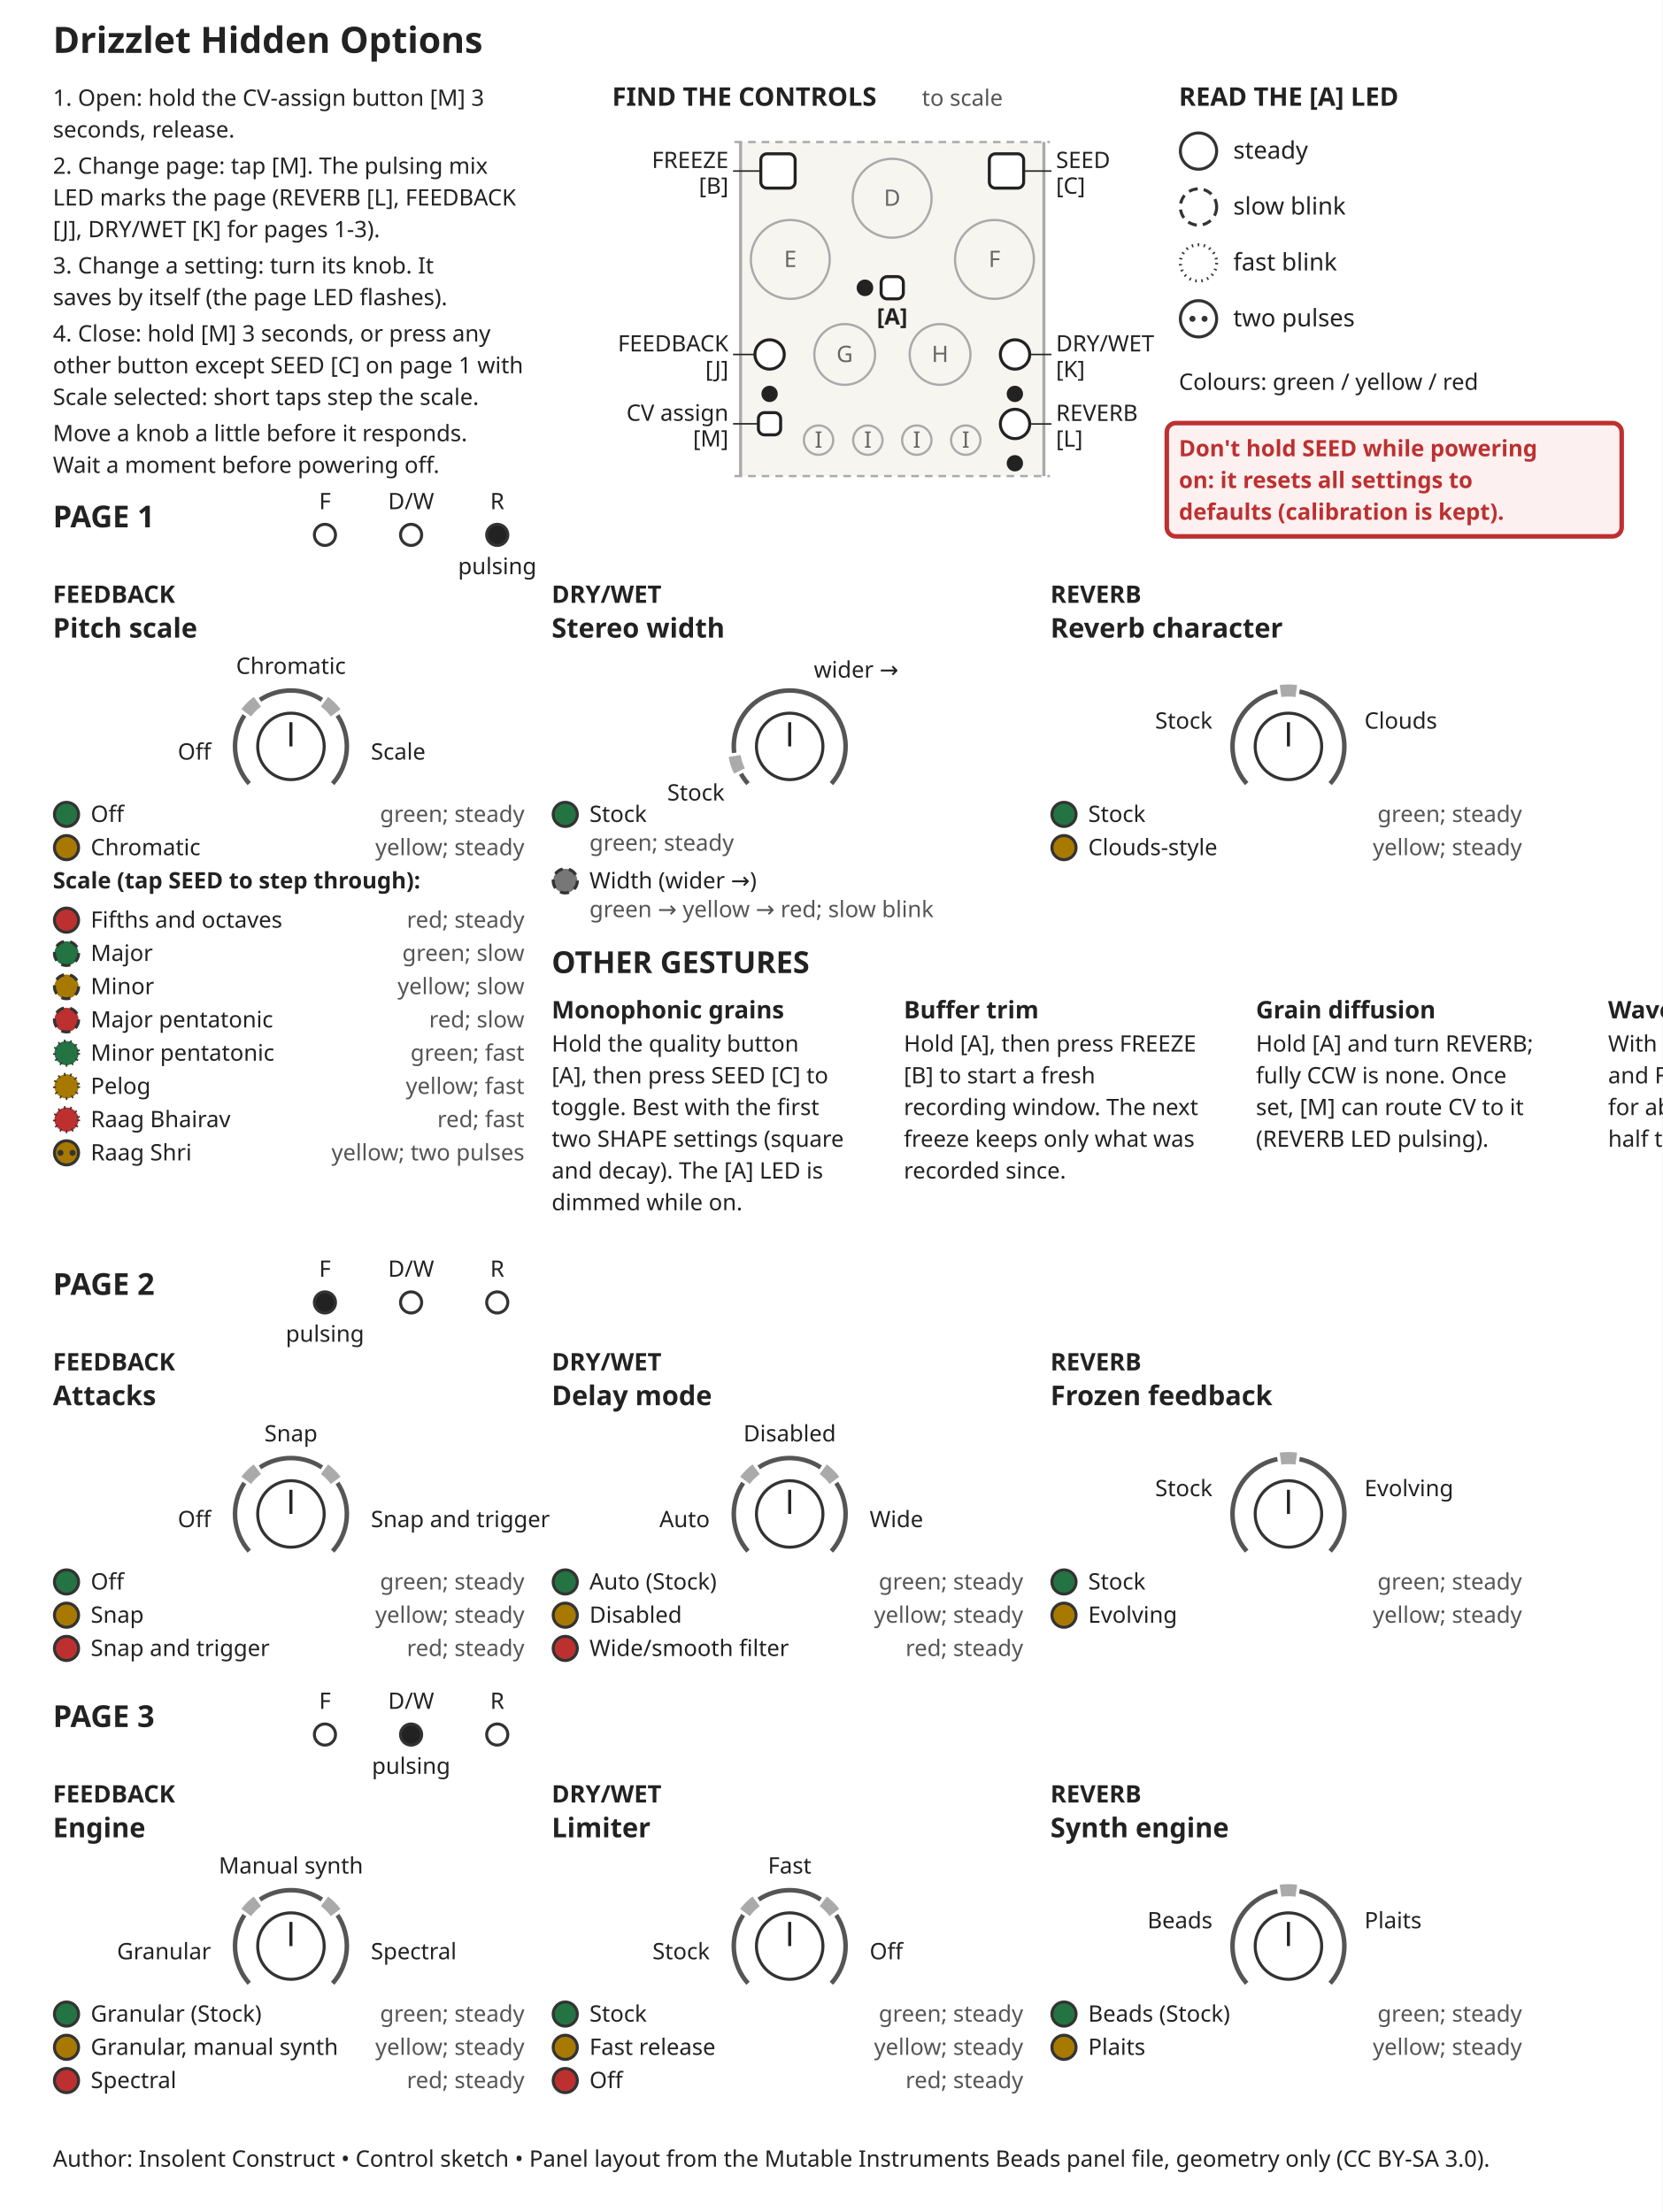
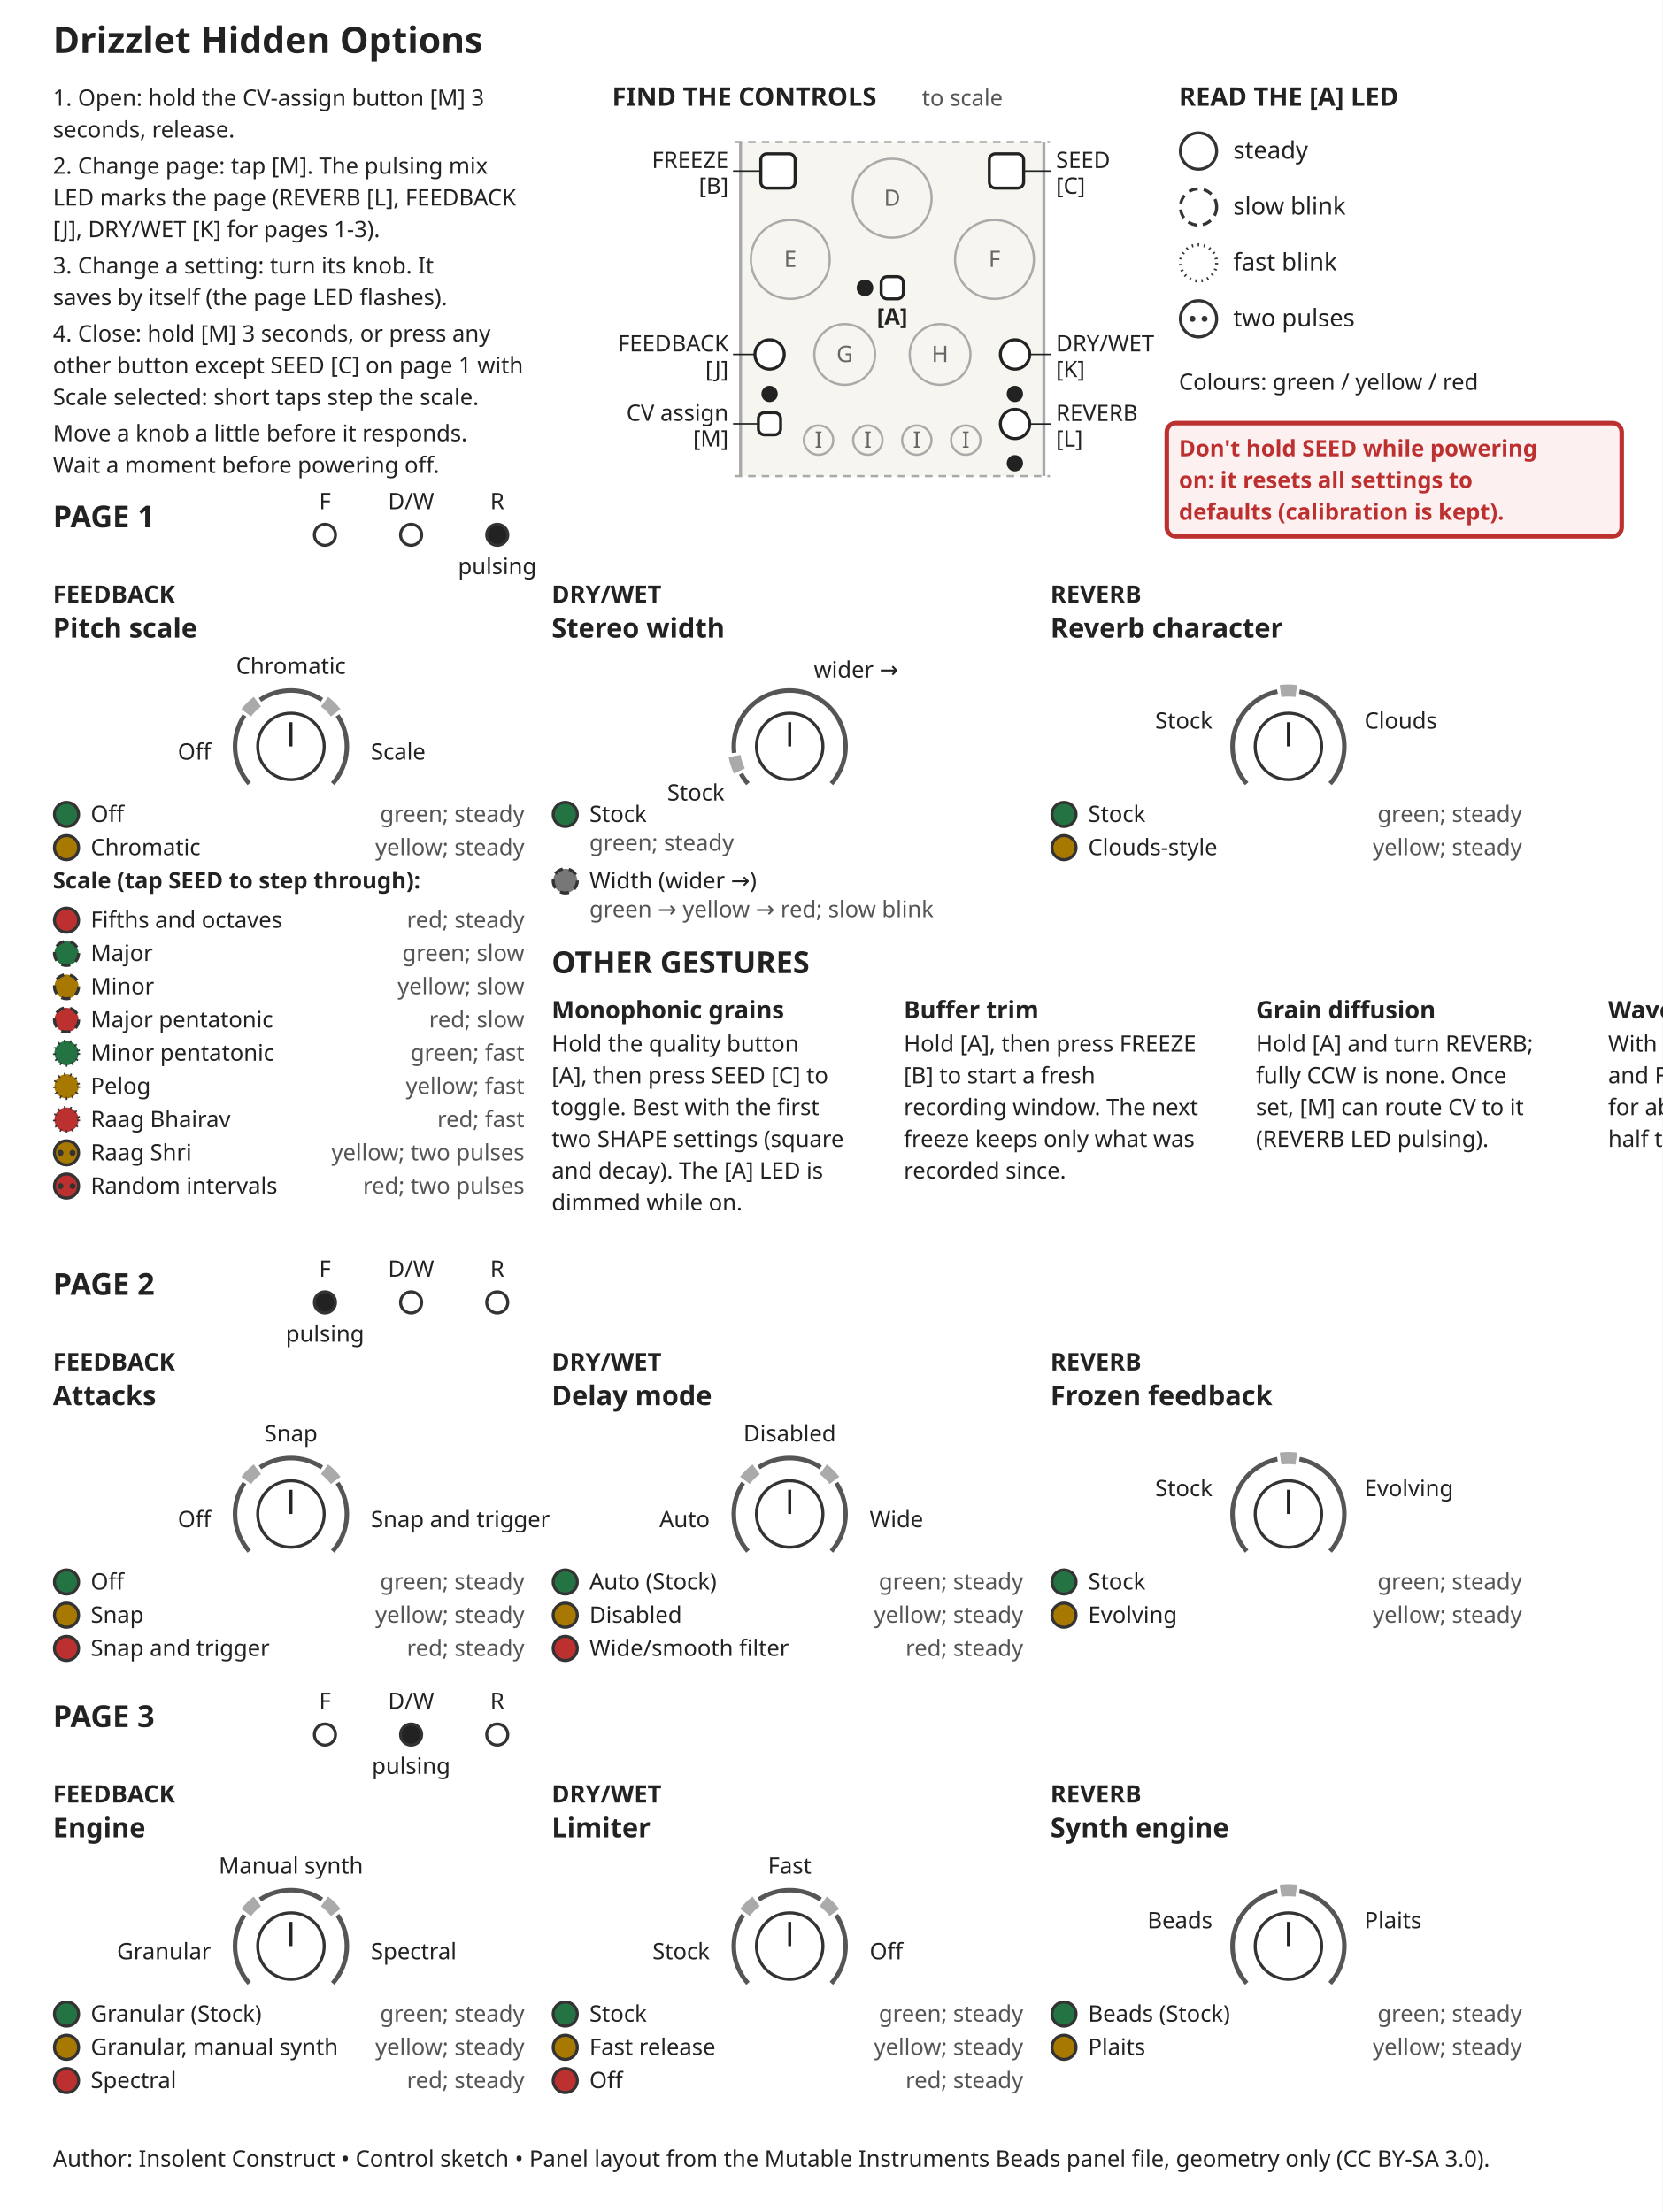
<svg xmlns="http://www.w3.org/2000/svg" width="190mm" height="252.87mm" viewBox="0 0 1100 1464" role="img" aria-labelledby="title desc">
  <rect width="100%" height="100%" fill="white" />
  <g font-family="sans-serif" fill="#222">
    <text x="35" y="35" font-size="24" font-weight="bold" fill="#222" text-anchor="start">Drizzlet Hidden Options</text>
    <text x="35" y="70" font-size="15" font-weight="normal" fill="#222" text-anchor="start">1. Open: hold the CV-assign button [M] 3</text>
    <text x="35" y="91" font-size="15" font-weight="normal" fill="#222" text-anchor="start">seconds, release.</text>
    <text x="35" y="115" font-size="15" font-weight="normal" fill="#222" text-anchor="start">2. Change page: tap [M]. The pulsing mix</text>
    <text x="35" y="136" font-size="15" font-weight="normal" fill="#222" text-anchor="start">LED marks the page (REVERB [L], FEEDBACK</text>
    <text x="35" y="157" font-size="15" font-weight="normal" fill="#222" text-anchor="start">[J], DRY/WET [K] for pages 1-3).</text>
    <text x="35" y="181" font-size="15" font-weight="normal" fill="#222" text-anchor="start">3. Change a setting: turn its knob. It</text>
    <text x="35" y="202" font-size="15" font-weight="normal" fill="#222" text-anchor="start">saves by itself (the page LED flashes).</text>
    <text x="35" y="226" font-size="15" font-weight="normal" fill="#222" text-anchor="start">4. Close: hold [M] 3 seconds, or press any</text>
    <text x="35" y="247" font-size="15" font-weight="normal" fill="#222" text-anchor="start">other button except SEED [C] on page 1 with</text>
    <text x="35" y="268" font-size="15" font-weight="normal" fill="#222" text-anchor="start">Scale selected: short taps step the scale.</text>
    <text x="35" y="292" font-size="15" font-weight="normal" fill="#222" text-anchor="start">Move a knob a little before it responds.</text>
    <text x="35" y="313" font-size="15" font-weight="normal" fill="#222" text-anchor="start">Wait a moment before powering off.</text>
    <text x="405" y="70" font-size="17" font-weight="bold" fill="#222" text-anchor="start">FIND THE CONTROLS</text>
    <text x="610" y="70" font-size="15" font-weight="normal" fill="#555" text-anchor="start">to scale</text>
    <rect x="490.0" y="94.0" width="200.7" height="221.1" fill="#f6f5f0" />
    <line x1="486.0" y1="94.0" x2="694.7" y2="94.0" stroke="#aaa" stroke-width="1.5" stroke-dasharray="5 4" />
    <line x1="486.0" y1="315.1" x2="694.7" y2="315.1" stroke="#aaa" stroke-width="1.5" stroke-dasharray="5 4" />
    <line x1="490.0" y1="94.0" x2="490.0" y2="315.1" stroke="#aaa" stroke-width="2" />
    <line x1="690.7" y1="94.0" x2="690.7" y2="315.1" stroke="#aaa" stroke-width="2" />
    <circle cx="541.6" cy="291.3" r="9.7" fill="none" stroke="#aaa" stroke-width="1.5" />
    <text x="541.6" y="296.3" font-size="15" font-weight="normal" fill="#666" text-anchor="middle">I</text>
    <circle cx="574.2" cy="291.3" r="9.7" fill="none" stroke="#aaa" stroke-width="1.5" />
    <text x="574.2" y="296.3" font-size="15" font-weight="normal" fill="#666" text-anchor="middle">I</text>
    <circle cx="606.6" cy="291.3" r="9.7" fill="none" stroke="#aaa" stroke-width="1.5" />
    <text x="606.6" y="296.3" font-size="15" font-weight="normal" fill="#666" text-anchor="middle">I</text>
    <circle cx="639.0" cy="291.3" r="9.7" fill="none" stroke="#aaa" stroke-width="1.5" />
    <text x="639.0" y="296.3" font-size="15" font-weight="normal" fill="#666" text-anchor="middle">I</text>
    <circle cx="558.9" cy="234.6" r="20.1" fill="none" stroke="#aaa" stroke-width="1.5" />
    <text x="558.9" y="239.6" font-size="15" font-weight="normal" fill="#666" text-anchor="middle">G</text>
    <circle cx="522.9" cy="171.7" r="26.1" fill="none" stroke="#aaa" stroke-width="1.5" />
    <text x="522.9" y="176.7" font-size="15" font-weight="normal" fill="#666" text-anchor="middle">E</text>
    <circle cx="658.0" cy="171.7" r="26.1" fill="none" stroke="#aaa" stroke-width="1.5" />
    <text x="658.0" y="176.7" font-size="15" font-weight="normal" fill="#666" text-anchor="middle">F</text>
    <rect x="583.0" y="183.1" width="14.7" height="14.7" rx="4" fill="white" stroke="#222" stroke-width="2" />
    <circle cx="572.3" cy="190.5" r="4.5" fill="#222" stroke="#222" stroke-width="2" />
    <rect x="501.8" y="273.1" width="14.7" height="14.7" rx="4" fill="white" stroke="#222" stroke-width="2" />
    <circle cx="622.0" cy="234.6" r="20.1" fill="none" stroke="#aaa" stroke-width="1.5" />
    <text x="622.0" y="239.6" font-size="15" font-weight="normal" fill="#666" text-anchor="middle">H</text>
    <circle cx="509.2" cy="234.6" r="9.7" fill="white" stroke="#222" stroke-width="2" />
    <circle cx="671.6" cy="234.6" r="9.7" fill="white" stroke="#222" stroke-width="2" />
    <circle cx="671.6" cy="280.6" r="9.7" fill="white" stroke="#222" stroke-width="2" />
    <circle cx="590.3" cy="131.2" r="26.1" fill="none" stroke="#aaa" stroke-width="1.5" />
    <text x="590.3" y="136.2" font-size="15" font-weight="normal" fill="#666" text-anchor="middle">D</text>
    <rect x="503.4" y="101.8" width="22.7" height="22.7" rx="4" fill="white" stroke="#222" stroke-width="2" />
    <rect x="654.6" y="101.8" width="22.7" height="22.7" rx="4" fill="white" stroke="#222" stroke-width="2" />
    <circle cx="509.2" cy="260.7" r="4.4" fill="#222" stroke="#222" stroke-width="2" />
    <circle cx="671.5" cy="260.7" r="4.4" fill="#222" stroke="#222" stroke-width="2" />
    <circle cx="671.5" cy="306.6" r="4.4" fill="#222" stroke="#222" stroke-width="2" />
    <text x="482.0" y="111.2" font-size="15" font-weight="normal" fill="#222" text-anchor="end">FREEZE</text>
    <text x="482.0" y="128.2" font-size="15" font-weight="normal" fill="#222" text-anchor="end">[B]</text>
    <line x1="485.0" y1="113.2" x2="503.4" y2="113.2" stroke="#222" stroke-width="1" />
    <text x="698.7" y="111.2" font-size="15" font-weight="normal" fill="#222" text-anchor="start">SEED</text>
    <text x="698.7" y="128.2" font-size="15" font-weight="normal" fill="#222" text-anchor="start">[C]</text>
    <line x1="695.7" y1="113.2" x2="677.3" y2="113.2" stroke="#222" stroke-width="1" />
    <text x="590.3" y="214.8" font-size="15" font-weight="bold" fill="#222" text-anchor="middle">[A]</text>
    <text x="482.0" y="232.6" font-size="15" font-weight="normal" fill="#222" text-anchor="end">FEEDBACK</text>
    <text x="482.0" y="249.6" font-size="15" font-weight="normal" fill="#222" text-anchor="end">[J]</text>
    <line x1="485.0" y1="234.6" x2="499.6" y2="234.6" stroke="#222" stroke-width="1" />
    <text x="482.0" y="278.5" font-size="15" font-weight="normal" fill="#222" text-anchor="end">CV assign</text>
    <text x="482.0" y="295.5" font-size="15" font-weight="normal" fill="#222" text-anchor="end">[M]</text>
    <line x1="485.0" y1="280.5" x2="501.8" y2="280.5" stroke="#222" stroke-width="1" />
    <text x="698.7" y="232.6" font-size="15" font-weight="normal" fill="#222" text-anchor="start">DRY/WET</text>
    <text x="698.7" y="249.6" font-size="15" font-weight="normal" fill="#222" text-anchor="start">[K]</text>
    <line x1="695.7" y1="234.6" x2="681.2" y2="234.6" stroke="#222" stroke-width="1" />
    <text x="698.7" y="278.6" font-size="15" font-weight="normal" fill="#222" text-anchor="start">REVERB</text>
    <text x="698.7" y="295.6" font-size="15" font-weight="normal" fill="#222" text-anchor="start">[L]</text>
    <line x1="695.7" y1="280.6" x2="681.2" y2="280.6" stroke="#222" stroke-width="1" />
    <text x="780" y="70" font-size="17" font-weight="bold" fill="#222" text-anchor="start">READ THE [A] LED</text>
    <circle cx="793" cy="100" r="12" fill="white" stroke="#333" stroke-width="2" />
    <text x="816" y="105" font-size="16" font-weight="normal" fill="#222" text-anchor="start">steady</text>
    <circle cx="793" cy="137" r="12" fill="white" stroke="#333" stroke-width="2" stroke-dasharray="6 4" />
    <text x="816" y="142" font-size="16" font-weight="normal" fill="#222" text-anchor="start">slow blink</text>
    <circle cx="793" cy="174" r="12" fill="white" stroke="#333" stroke-width="2" stroke-dasharray="1 3" />
    <text x="816" y="179" font-size="16" font-weight="normal" fill="#222" text-anchor="start">fast blink</text>
    <circle cx="793" cy="211" r="12" fill="white" stroke="#333" stroke-width="2" />
    <circle cx="789" cy="211" r="1" fill="#222" stroke="#333" stroke-width="2" />
    <circle cx="797" cy="211" r="1" fill="#222" stroke="#333" stroke-width="2" />
    <text x="816" y="216" font-size="16" font-weight="normal" fill="#222" text-anchor="start">two pulses</text>
    <text x="780" y="258" font-size="15" font-weight="normal" fill="#222" text-anchor="start">Colours: green / yellow / red</text>
    <rect x="772" y="280" width="301" height="75" rx="6" fill="#fdf0f0" stroke="#bd3030" stroke-width="3" />
    <text x="780" y="302" font-size="15" font-weight="bold" fill="#bd3030" text-anchor="start">Don't hold SEED while powering</text>
    <text x="780" y="323" font-size="15" font-weight="bold" fill="#bd3030" text-anchor="start">on: it resets all settings to</text>
    <text x="780" y="344" font-size="15" font-weight="bold" fill="#bd3030" text-anchor="start">defaults (calibration is kept).</text>
    <text x="35" y="349" font-size="20" font-weight="bold" fill="#222" text-anchor="start">PAGE 1</text>
    <text x="215" y="337" font-size="15" font-weight="normal" fill="#222" text-anchor="middle">F</text>
    <circle cx="215" cy="354" r="7" fill="white" stroke="#333" stroke-width="2" />
    <text x="272" y="337" font-size="15" font-weight="normal" fill="#222" text-anchor="middle">D/W</text>
    <circle cx="272" cy="354" r="7" fill="white" stroke="#333" stroke-width="2" />
    <text x="329" y="337" font-size="15" font-weight="normal" fill="#222" text-anchor="middle">R</text>
    <circle cx="329" cy="354" r="7" fill="#222" stroke="#333" stroke-width="2" />
    <text x="329" y="380" font-size="15" font-weight="normal" fill="#222" text-anchor="middle">pulsing</text>
    <text x="35" y="399" font-size="16" font-weight="bold" fill="#222" text-anchor="start">FEEDBACK</text>
    <text x="35" y="422" font-size="18" font-weight="bold" fill="#222" text-anchor="start">Pitch scale</text>
    <circle cx="192.5" cy="494" r="22" fill="white" stroke="#333" stroke-width="2" />
    <path d="M 192.5 494 v -16" stroke="#222" stroke-width="2" />
    <path d="M 164.900 518.642 A 37 37 0 0 1 161.703 473.492" fill="none" stroke="#555" stroke-width="3" />
    <text x="139.63" y="502.74" font-size="15" font-weight="normal" fill="#222" text-anchor="end">Off</text>
    <path d="M 171.992 463.203 A 37 37 0 0 1 213.008 463.203" fill="none" stroke="#555" stroke-width="3" />
    <text x="192.5" y="446.0" font-size="15" font-weight="normal" fill="#222" text-anchor="middle">Chromatic</text>
    <path d="M 223.297 473.492 A 37 37 0 0 1 220.100 518.642" fill="none" stroke="#555" stroke-width="3" />
    <text x="245.37" y="502.74" font-size="15" font-weight="normal" fill="#222" text-anchor="start">Scale</text>
    <path d="M 162.912 471.784 A 37 37 0 0 1 170.284 464.412" fill="none" stroke="#aaa" stroke-width="8" />
    <path d="M 214.716 464.412 A 37 37 0 0 1 222.088 471.784" fill="none" stroke="#aaa" stroke-width="8" />
    <circle cx="44" cy="539" r="8" fill="#247443" stroke="#333" stroke-width="2" />
    <text x="60" y="544" font-size="15" font-weight="normal" fill="#222" text-anchor="start">Off</text>
    <text x="347" y="544" font-size="15" font-weight="normal" fill="#555" text-anchor="end">green; steady</text>
    <circle cx="44" cy="561" r="8" fill="#a87900" stroke="#333" stroke-width="2" />
    <text x="60" y="566" font-size="15" font-weight="normal" fill="#222" text-anchor="start">Chromatic</text>
    <text x="347" y="566" font-size="15" font-weight="normal" fill="#555" text-anchor="end">yellow; steady</text>
    <text x="35" y="588" font-size="15" font-weight="bold" fill="#222" text-anchor="start">Scale (tap SEED to step through):</text>
    <circle cx="44" cy="609" r="8" fill="#bd3030" stroke="#333" stroke-width="2" />
    <text x="60" y="614" font-size="15" font-weight="normal" fill="#222" text-anchor="start">Fifths and octaves</text>
    <text x="347" y="614" font-size="15" font-weight="normal" fill="#555" text-anchor="end">red; steady</text>
    <circle cx="44" cy="631" r="8" fill="#247443" stroke="#333" stroke-width="2" stroke-dasharray="6 4" />
    <text x="60" y="636" font-size="15" font-weight="normal" fill="#222" text-anchor="start">Major</text>
    <text x="347" y="636" font-size="15" font-weight="normal" fill="#555" text-anchor="end">green; slow</text>
    <circle cx="44" cy="653" r="8" fill="#a87900" stroke="#333" stroke-width="2" stroke-dasharray="6 4" />
    <text x="60" y="658" font-size="15" font-weight="normal" fill="#222" text-anchor="start">Minor</text>
    <text x="347" y="658" font-size="15" font-weight="normal" fill="#555" text-anchor="end">yellow; slow</text>
    <circle cx="44" cy="675" r="8" fill="#bd3030" stroke="#333" stroke-width="2" stroke-dasharray="6 4" />
    <text x="60" y="680" font-size="15" font-weight="normal" fill="#222" text-anchor="start">Major pentatonic</text>
    <text x="347" y="680" font-size="15" font-weight="normal" fill="#555" text-anchor="end">red; slow</text>
    <circle cx="44" cy="697" r="8" fill="#247443" stroke="#333" stroke-width="2" stroke-dasharray="1 3" />
    <text x="60" y="702" font-size="15" font-weight="normal" fill="#222" text-anchor="start">Minor pentatonic</text>
    <text x="347" y="702" font-size="15" font-weight="normal" fill="#555" text-anchor="end">green; fast</text>
    <circle cx="44" cy="719" r="8" fill="#a87900" stroke="#333" stroke-width="2" stroke-dasharray="1 3" />
    <text x="60" y="724" font-size="15" font-weight="normal" fill="#222" text-anchor="start">Pelog</text>
    <text x="347" y="724" font-size="15" font-weight="normal" fill="#555" text-anchor="end">yellow; fast</text>
    <circle cx="44" cy="741" r="8" fill="#bd3030" stroke="#333" stroke-width="2" stroke-dasharray="1 3" />
    <text x="60" y="746" font-size="15" font-weight="normal" fill="#222" text-anchor="start">Raag Bhairav</text>
    <text x="347" y="746" font-size="15" font-weight="normal" fill="#555" text-anchor="end">red; fast</text>
    <circle cx="44" cy="763" r="8" fill="#a87900" stroke="#333" stroke-width="2" />
    <circle cx="40" cy="763" r="1" fill="#222" stroke="#333" stroke-width="2" />
    <circle cx="48" cy="763" r="1" fill="#222" stroke="#333" stroke-width="2" />
    <text x="60" y="768" font-size="15" font-weight="normal" fill="#222" text-anchor="start">Raag Shri</text>
    <text x="347" y="768" font-size="15" font-weight="normal" fill="#555" text-anchor="end">yellow; two pulses</text>
+     <circle cx="44" cy="785" r="8" fill="#bd3030" stroke="#333" stroke-width="2" />
+     <circle cx="40" cy="785" r="1" fill="#222" stroke="#333" stroke-width="2" />
+     <circle cx="48" cy="785" r="1" fill="#222" stroke="#333" stroke-width="2" />
+     <text x="60" y="790" font-size="15" font-weight="normal" fill="#222" text-anchor="start">Random intervals</text>
+     <text x="347" y="790" font-size="15" font-weight="normal" fill="#555" text-anchor="end">red; two pulses</text>
    <text x="365" y="399" font-size="16" font-weight="bold" fill="#222" text-anchor="start">DRY/WET</text>
    <text x="365" y="422" font-size="18" font-weight="bold" fill="#222" text-anchor="start">Stereo width</text>
    <circle cx="522.5" cy="494" r="22" fill="white" stroke="#333" stroke-width="2" />
    <path d="M 522.5 494 v -16" stroke="#222" stroke-width="2" />
    <path d="M 494.900 518.642 A 37 37 0 0 1 490.246 512.130" fill="none" stroke="#555" stroke-width="3" />
    <text x="479.38" y="529.81" font-size="15" font-weight="normal" fill="#222" text-anchor="end">Stock</text>
    <path d="M 485.750 498.291 A 37 37 0 1 1 550.100 518.642" fill="none" stroke="#555" stroke-width="3" />
    <text x="538.48" y="448.47" font-size="15" font-weight="normal" fill="#222" text-anchor="start">wider →</text>
    <path d="M 489.273 510.278 A 37 37 0 0 1 486.051 500.361" fill="none" stroke="#aaa" stroke-width="8" />
    <circle cx="374" cy="539" r="8" fill="#247443" stroke="#333" stroke-width="2" />
    <text x="390" y="544" font-size="15" font-weight="normal" fill="#222" text-anchor="start">Stock</text>
    <text x="390" y="563" font-size="15" font-weight="normal" fill="#555" text-anchor="start">green; steady</text>
    <circle cx="374" cy="583" r="8" fill="#777" stroke="#333" stroke-width="2" stroke-dasharray="6 4" />
    <text x="390" y="588" font-size="15" font-weight="normal" fill="#222" text-anchor="start">Width (wider →)</text>
    <text x="390" y="607" font-size="15" font-weight="normal" fill="#555" text-anchor="start">green → yellow → red; slow blink</text>
    <text x="695" y="399" font-size="16" font-weight="bold" fill="#222" text-anchor="start">REVERB</text>
    <text x="695" y="422" font-size="18" font-weight="bold" fill="#222" text-anchor="start">Reverb character</text>
    <circle cx="852.5" cy="494" r="22" fill="white" stroke="#333" stroke-width="2" />
    <path d="M 852.5 494 v -16" stroke="#222" stroke-width="2" />
    <path d="M 824.900 518.642 A 37 37 0 0 1 845.225 457.722" fill="none" stroke="#555" stroke-width="3" />
    <text x="802.22" y="482.23" font-size="15" font-weight="normal" fill="#222" text-anchor="end">Stock</text>
    <path d="M 859.775 457.722 A 37 37 0 0 1 880.100 518.642" fill="none" stroke="#555" stroke-width="3" />
    <text x="902.78" y="482.23" font-size="15" font-weight="normal" fill="#222" text-anchor="start">Clouds</text>
    <path d="M 847.287 457.369 A 37 37 0 0 1 857.713 457.369" fill="none" stroke="#aaa" stroke-width="8" />
    <circle cx="704" cy="539" r="8" fill="#247443" stroke="#333" stroke-width="2" />
    <text x="720" y="544" font-size="15" font-weight="normal" fill="#222" text-anchor="start">Stock</text>
    <text x="1007" y="544" font-size="15" font-weight="normal" fill="#555" text-anchor="end">green; steady</text>
    <circle cx="704" cy="561" r="8" fill="#a87900" stroke="#333" stroke-width="2" />
    <text x="720" y="566" font-size="15" font-weight="normal" fill="#222" text-anchor="start">Clouds-style</text>
    <text x="1007" y="566" font-size="15" font-weight="normal" fill="#555" text-anchor="end">yellow; steady</text>
    <text x="365" y="644" font-size="20" font-weight="bold" fill="#222" text-anchor="start">OTHER GESTURES</text>
    <text x="365" y="674" font-size="16" font-weight="bold" fill="#222" text-anchor="start">Monophonic grains</text>
    <text x="365" y="696" font-size="15" font-weight="normal" fill="#222" text-anchor="start">Hold the quality button</text>
    <text x="365" y="717" font-size="15" font-weight="normal" fill="#222" text-anchor="start">[A], then press SEED [C] to</text>
    <text x="365" y="738" font-size="15" font-weight="normal" fill="#222" text-anchor="start">toggle. Best with the first</text>
    <text x="365" y="759" font-size="15" font-weight="normal" fill="#222" text-anchor="start">two SHAPE settings (square</text>
    <text x="365" y="780" font-size="15" font-weight="normal" fill="#222" text-anchor="start">and decay). The [A] LED is</text>
    <text x="365" y="801" font-size="15" font-weight="normal" fill="#222" text-anchor="start">dimmed while on.</text>
    <text x="598" y="674" font-size="16" font-weight="bold" fill="#222" text-anchor="start">Buffer trim</text>
    <text x="598" y="696" font-size="15" font-weight="normal" fill="#222" text-anchor="start">Hold [A], then press FREEZE</text>
    <text x="598" y="717" font-size="15" font-weight="normal" fill="#222" text-anchor="start">[B] to start a fresh</text>
    <text x="598" y="738" font-size="15" font-weight="normal" fill="#222" text-anchor="start">recording window. The next</text>
    <text x="598" y="759" font-size="15" font-weight="normal" fill="#222" text-anchor="start">freeze keeps only what was</text>
    <text x="598" y="780" font-size="15" font-weight="normal" fill="#222" text-anchor="start">recorded since.</text>
    <text x="831" y="674" font-size="16" font-weight="bold" fill="#222" text-anchor="start">Grain diffusion</text>
    <text x="831" y="696" font-size="15" font-weight="normal" fill="#222" text-anchor="start">Hold [A] and turn REVERB;</text>
    <text x="831" y="717" font-size="15" font-weight="normal" fill="#222" text-anchor="start">fully CCW is none. Once</text>
    <text x="831" y="738" font-size="15" font-weight="normal" fill="#222" text-anchor="start">set, [M] can route CV to it</text>
    <text x="831" y="759" font-size="15" font-weight="normal" fill="#222" text-anchor="start">(REVERB LED pulsing).</text>
    <text x="1064" y="674" font-size="16" font-weight="bold" fill="#222" text-anchor="start">Wavetable synth (Manual)</text>
    <text x="1064" y="696" font-size="15" font-weight="normal" fill="#222" text-anchor="start">With both inputs unplugged</text>
    <text x="1064" y="717" font-size="15" font-weight="normal" fill="#222" text-anchor="start">and FREEZE off, hold [A]</text>
    <text x="1064" y="738" font-size="15" font-weight="normal" fill="#222" text-anchor="start">for about a second and a</text>
    <text x="1064" y="759" font-size="15" font-weight="normal" fill="#222" text-anchor="start">half to start or stop it.</text>
    <text x="35" y="857" font-size="20" font-weight="bold" fill="#222" text-anchor="start">PAGE 2</text>
    <text x="215" y="845" font-size="15" font-weight="normal" fill="#222" text-anchor="middle">F</text>
    <circle cx="215" cy="862" r="7" fill="#222" stroke="#333" stroke-width="2" />
    <text x="215" y="888" font-size="15" font-weight="normal" fill="#222" text-anchor="middle">pulsing</text>
    <text x="272" y="845" font-size="15" font-weight="normal" fill="#222" text-anchor="middle">D/W</text>
    <circle cx="272" cy="862" r="7" fill="white" stroke="#333" stroke-width="2" />
    <text x="329" y="845" font-size="15" font-weight="normal" fill="#222" text-anchor="middle">R</text>
    <circle cx="329" cy="862" r="7" fill="white" stroke="#333" stroke-width="2" />
    <text x="35" y="907" font-size="16" font-weight="bold" fill="#222" text-anchor="start">FEEDBACK</text>
    <text x="35" y="930" font-size="18" font-weight="bold" fill="#222" text-anchor="start">Attacks</text>
    <circle cx="192.5" cy="1002" r="22" fill="white" stroke="#333" stroke-width="2" />
    <path d="M 192.5 1002 v -16" stroke="#222" stroke-width="2" />
    <path d="M 164.900 1026.642 A 37 37 0 0 1 161.703 981.492" fill="none" stroke="#555" stroke-width="3" />
    <text x="139.63" y="1010.74" font-size="15" font-weight="normal" fill="#222" text-anchor="end">Off</text>
    <path d="M 171.992 971.203 A 37 37 0 0 1 213.008 971.203" fill="none" stroke="#555" stroke-width="3" />
    <text x="192.5" y="954.0" font-size="15" font-weight="normal" fill="#222" text-anchor="middle">Snap</text>
    <path d="M 223.297 981.492 A 37 37 0 0 1 220.100 1026.642" fill="none" stroke="#555" stroke-width="3" />
    <text x="245.37" y="1010.74" font-size="15" font-weight="normal" fill="#222" text-anchor="start">Snap and trigger</text>
    <path d="M 162.912 979.784 A 37 37 0 0 1 170.284 972.412" fill="none" stroke="#aaa" stroke-width="8" />
    <path d="M 214.716 972.412 A 37 37 0 0 1 222.088 979.784" fill="none" stroke="#aaa" stroke-width="8" />
    <circle cx="44" cy="1047" r="8" fill="#247443" stroke="#333" stroke-width="2" />
    <text x="60" y="1052" font-size="15" font-weight="normal" fill="#222" text-anchor="start">Off</text>
    <text x="347" y="1052" font-size="15" font-weight="normal" fill="#555" text-anchor="end">green; steady</text>
    <circle cx="44" cy="1069" r="8" fill="#a87900" stroke="#333" stroke-width="2" />
    <text x="60" y="1074" font-size="15" font-weight="normal" fill="#222" text-anchor="start">Snap</text>
    <text x="347" y="1074" font-size="15" font-weight="normal" fill="#555" text-anchor="end">yellow; steady</text>
    <circle cx="44" cy="1091" r="8" fill="#bd3030" stroke="#333" stroke-width="2" />
    <text x="60" y="1096" font-size="15" font-weight="normal" fill="#222" text-anchor="start">Snap and trigger</text>
    <text x="347" y="1096" font-size="15" font-weight="normal" fill="#555" text-anchor="end">red; steady</text>
    <text x="365" y="907" font-size="16" font-weight="bold" fill="#222" text-anchor="start">DRY/WET</text>
    <text x="365" y="930" font-size="18" font-weight="bold" fill="#222" text-anchor="start">Delay mode</text>
    <circle cx="522.5" cy="1002" r="22" fill="white" stroke="#333" stroke-width="2" />
    <path d="M 522.5 1002 v -16" stroke="#222" stroke-width="2" />
    <path d="M 494.900 1026.642 A 37 37 0 0 1 491.703 981.492" fill="none" stroke="#555" stroke-width="3" />
    <text x="469.63" y="1010.74" font-size="15" font-weight="normal" fill="#222" text-anchor="end">Auto</text>
    <path d="M 501.992 971.203 A 37 37 0 0 1 543.008 971.203" fill="none" stroke="#555" stroke-width="3" />
    <text x="522.5" y="954.0" font-size="15" font-weight="normal" fill="#222" text-anchor="middle">Disabled</text>
    <path d="M 553.297 981.492 A 37 37 0 0 1 550.100 1026.642" fill="none" stroke="#555" stroke-width="3" />
    <text x="575.37" y="1010.74" font-size="15" font-weight="normal" fill="#222" text-anchor="start">Wide</text>
    <path d="M 492.912 979.784 A 37 37 0 0 1 500.284 972.412" fill="none" stroke="#aaa" stroke-width="8" />
    <path d="M 544.716 972.412 A 37 37 0 0 1 552.088 979.784" fill="none" stroke="#aaa" stroke-width="8" />
    <circle cx="374" cy="1047" r="8" fill="#247443" stroke="#333" stroke-width="2" />
    <text x="390" y="1052" font-size="15" font-weight="normal" fill="#222" text-anchor="start">Auto (Stock)</text>
    <text x="677" y="1052" font-size="15" font-weight="normal" fill="#555" text-anchor="end">green; steady</text>
    <circle cx="374" cy="1069" r="8" fill="#a87900" stroke="#333" stroke-width="2" />
    <text x="390" y="1074" font-size="15" font-weight="normal" fill="#222" text-anchor="start">Disabled</text>
    <text x="677" y="1074" font-size="15" font-weight="normal" fill="#555" text-anchor="end">yellow; steady</text>
    <circle cx="374" cy="1091" r="8" fill="#bd3030" stroke="#333" stroke-width="2" />
    <text x="390" y="1096" font-size="15" font-weight="normal" fill="#222" text-anchor="start">Wide/smooth filter</text>
    <text x="677" y="1096" font-size="15" font-weight="normal" fill="#555" text-anchor="end">red; steady</text>
    <text x="695" y="907" font-size="16" font-weight="bold" fill="#222" text-anchor="start">REVERB</text>
    <text x="695" y="930" font-size="18" font-weight="bold" fill="#222" text-anchor="start">Frozen feedback</text>
    <circle cx="852.5" cy="1002" r="22" fill="white" stroke="#333" stroke-width="2" />
    <path d="M 852.5 1002 v -16" stroke="#222" stroke-width="2" />
    <path d="M 824.900 1026.642 A 37 37 0 0 1 845.225 965.722" fill="none" stroke="#555" stroke-width="3" />
    <text x="802.22" y="990.23" font-size="15" font-weight="normal" fill="#222" text-anchor="end">Stock</text>
    <path d="M 859.775 965.722 A 37 37 0 0 1 880.100 1026.642" fill="none" stroke="#555" stroke-width="3" />
    <text x="902.78" y="990.23" font-size="15" font-weight="normal" fill="#222" text-anchor="start">Evolving</text>
    <path d="M 847.287 965.369 A 37 37 0 0 1 857.713 965.369" fill="none" stroke="#aaa" stroke-width="8" />
    <circle cx="704" cy="1047" r="8" fill="#247443" stroke="#333" stroke-width="2" />
    <text x="720" y="1052" font-size="15" font-weight="normal" fill="#222" text-anchor="start">Stock</text>
    <text x="1007" y="1052" font-size="15" font-weight="normal" fill="#555" text-anchor="end">green; steady</text>
    <circle cx="704" cy="1069" r="8" fill="#a87900" stroke="#333" stroke-width="2" />
    <text x="720" y="1074" font-size="15" font-weight="normal" fill="#222" text-anchor="start">Evolving</text>
    <text x="1007" y="1074" font-size="15" font-weight="normal" fill="#555" text-anchor="end">yellow; steady</text>
    <text x="35" y="1143" font-size="20" font-weight="bold" fill="#222" text-anchor="start">PAGE 3</text>
    <text x="215" y="1131" font-size="15" font-weight="normal" fill="#222" text-anchor="middle">F</text>
    <circle cx="215" cy="1148" r="7" fill="white" stroke="#333" stroke-width="2" />
    <text x="272" y="1131" font-size="15" font-weight="normal" fill="#222" text-anchor="middle">D/W</text>
    <circle cx="272" cy="1148" r="7" fill="#222" stroke="#333" stroke-width="2" />
    <text x="272" y="1174" font-size="15" font-weight="normal" fill="#222" text-anchor="middle">pulsing</text>
    <text x="329" y="1131" font-size="15" font-weight="normal" fill="#222" text-anchor="middle">R</text>
    <circle cx="329" cy="1148" r="7" fill="white" stroke="#333" stroke-width="2" />
    <text x="35" y="1193" font-size="16" font-weight="bold" fill="#222" text-anchor="start">FEEDBACK</text>
    <text x="35" y="1216" font-size="18" font-weight="bold" fill="#222" text-anchor="start">Engine</text>
    <circle cx="192.5" cy="1288" r="22" fill="white" stroke="#333" stroke-width="2" />
    <path d="M 192.5 1288 v -16" stroke="#222" stroke-width="2" />
    <path d="M 164.900 1312.642 A 37 37 0 0 1 161.703 1267.492" fill="none" stroke="#555" stroke-width="3" />
    <text x="139.63" y="1296.74" font-size="15" font-weight="normal" fill="#222" text-anchor="end">Granular</text>
    <path d="M 171.992 1257.203 A 37 37 0 0 1 213.008 1257.203" fill="none" stroke="#555" stroke-width="3" />
    <text x="192.5" y="1240.0" font-size="15" font-weight="normal" fill="#222" text-anchor="middle">Manual synth</text>
    <path d="M 223.297 1267.492 A 37 37 0 0 1 220.100 1312.642" fill="none" stroke="#555" stroke-width="3" />
    <text x="245.37" y="1296.74" font-size="15" font-weight="normal" fill="#222" text-anchor="start">Spectral</text>
    <path d="M 162.912 1265.784 A 37 37 0 0 1 170.284 1258.412" fill="none" stroke="#aaa" stroke-width="8" />
    <path d="M 214.716 1258.412 A 37 37 0 0 1 222.088 1265.784" fill="none" stroke="#aaa" stroke-width="8" />
    <circle cx="44" cy="1333" r="8" fill="#247443" stroke="#333" stroke-width="2" />
    <text x="60" y="1338" font-size="15" font-weight="normal" fill="#222" text-anchor="start">Granular (Stock)</text>
    <text x="347" y="1338" font-size="15" font-weight="normal" fill="#555" text-anchor="end">green; steady</text>
    <circle cx="44" cy="1355" r="8" fill="#a87900" stroke="#333" stroke-width="2" />
    <text x="60" y="1360" font-size="15" font-weight="normal" fill="#222" text-anchor="start">Granular, manual synth</text>
    <text x="347" y="1360" font-size="15" font-weight="normal" fill="#555" text-anchor="end">yellow; steady</text>
    <circle cx="44" cy="1377" r="8" fill="#bd3030" stroke="#333" stroke-width="2" />
    <text x="60" y="1382" font-size="15" font-weight="normal" fill="#222" text-anchor="start">Spectral</text>
    <text x="347" y="1382" font-size="15" font-weight="normal" fill="#555" text-anchor="end">red; steady</text>
    <text x="365" y="1193" font-size="16" font-weight="bold" fill="#222" text-anchor="start">DRY/WET</text>
    <text x="365" y="1216" font-size="18" font-weight="bold" fill="#222" text-anchor="start">Limiter</text>
    <circle cx="522.5" cy="1288" r="22" fill="white" stroke="#333" stroke-width="2" />
    <path d="M 522.5 1288 v -16" stroke="#222" stroke-width="2" />
    <path d="M 494.900 1312.642 A 37 37 0 0 1 491.703 1267.492" fill="none" stroke="#555" stroke-width="3" />
    <text x="469.63" y="1296.74" font-size="15" font-weight="normal" fill="#222" text-anchor="end">Stock</text>
    <path d="M 501.992 1257.203 A 37 37 0 0 1 543.008 1257.203" fill="none" stroke="#555" stroke-width="3" />
    <text x="522.5" y="1240.0" font-size="15" font-weight="normal" fill="#222" text-anchor="middle">Fast</text>
    <path d="M 553.297 1267.492 A 37 37 0 0 1 550.100 1312.642" fill="none" stroke="#555" stroke-width="3" />
    <text x="575.37" y="1296.74" font-size="15" font-weight="normal" fill="#222" text-anchor="start">Off</text>
    <path d="M 492.912 1265.784 A 37 37 0 0 1 500.284 1258.412" fill="none" stroke="#aaa" stroke-width="8" />
    <path d="M 544.716 1258.412 A 37 37 0 0 1 552.088 1265.784" fill="none" stroke="#aaa" stroke-width="8" />
    <circle cx="374" cy="1333" r="8" fill="#247443" stroke="#333" stroke-width="2" />
    <text x="390" y="1338" font-size="15" font-weight="normal" fill="#222" text-anchor="start">Stock</text>
    <text x="677" y="1338" font-size="15" font-weight="normal" fill="#555" text-anchor="end">green; steady</text>
    <circle cx="374" cy="1355" r="8" fill="#a87900" stroke="#333" stroke-width="2" />
    <text x="390" y="1360" font-size="15" font-weight="normal" fill="#222" text-anchor="start">Fast release</text>
    <text x="677" y="1360" font-size="15" font-weight="normal" fill="#555" text-anchor="end">yellow; steady</text>
    <circle cx="374" cy="1377" r="8" fill="#bd3030" stroke="#333" stroke-width="2" />
    <text x="390" y="1382" font-size="15" font-weight="normal" fill="#222" text-anchor="start">Off</text>
    <text x="677" y="1382" font-size="15" font-weight="normal" fill="#555" text-anchor="end">red; steady</text>
    <text x="695" y="1193" font-size="16" font-weight="bold" fill="#222" text-anchor="start">REVERB</text>
    <text x="695" y="1216" font-size="18" font-weight="bold" fill="#222" text-anchor="start">Synth engine</text>
    <circle cx="852.5" cy="1288" r="22" fill="white" stroke="#333" stroke-width="2" />
    <path d="M 852.5 1288 v -16" stroke="#222" stroke-width="2" />
    <path d="M 824.900 1312.642 A 37 37 0 0 1 845.225 1251.722" fill="none" stroke="#555" stroke-width="3" />
    <text x="802.22" y="1276.23" font-size="15" font-weight="normal" fill="#222" text-anchor="end">Beads</text>
    <path d="M 859.775 1251.722 A 37 37 0 0 1 880.100 1312.642" fill="none" stroke="#555" stroke-width="3" />
    <text x="902.78" y="1276.23" font-size="15" font-weight="normal" fill="#222" text-anchor="start">Plaits</text>
    <path d="M 847.287 1251.369 A 37 37 0 0 1 857.713 1251.369" fill="none" stroke="#aaa" stroke-width="8" />
    <circle cx="704" cy="1333" r="8" fill="#247443" stroke="#333" stroke-width="2" />
    <text x="720" y="1338" font-size="15" font-weight="normal" fill="#222" text-anchor="start">Beads (Stock)</text>
    <text x="1007" y="1338" font-size="15" font-weight="normal" fill="#555" text-anchor="end">green; steady</text>
    <circle cx="704" cy="1355" r="8" fill="#a87900" stroke="#333" stroke-width="2" />
    <text x="720" y="1360" font-size="15" font-weight="normal" fill="#222" text-anchor="start">Plaits</text>
    <text x="1007" y="1360" font-size="15" font-weight="normal" fill="#555" text-anchor="end">yellow; steady</text>
    <text x="35" y="1434" font-size="15" font-weight="normal" fill="#222" text-anchor="start">Author: Insolent Construct • Control sketch • Panel layout from the Mutable Instruments Beads panel file, geometry only (CC BY-SA 3.0).</text>
  </g>
</svg>
